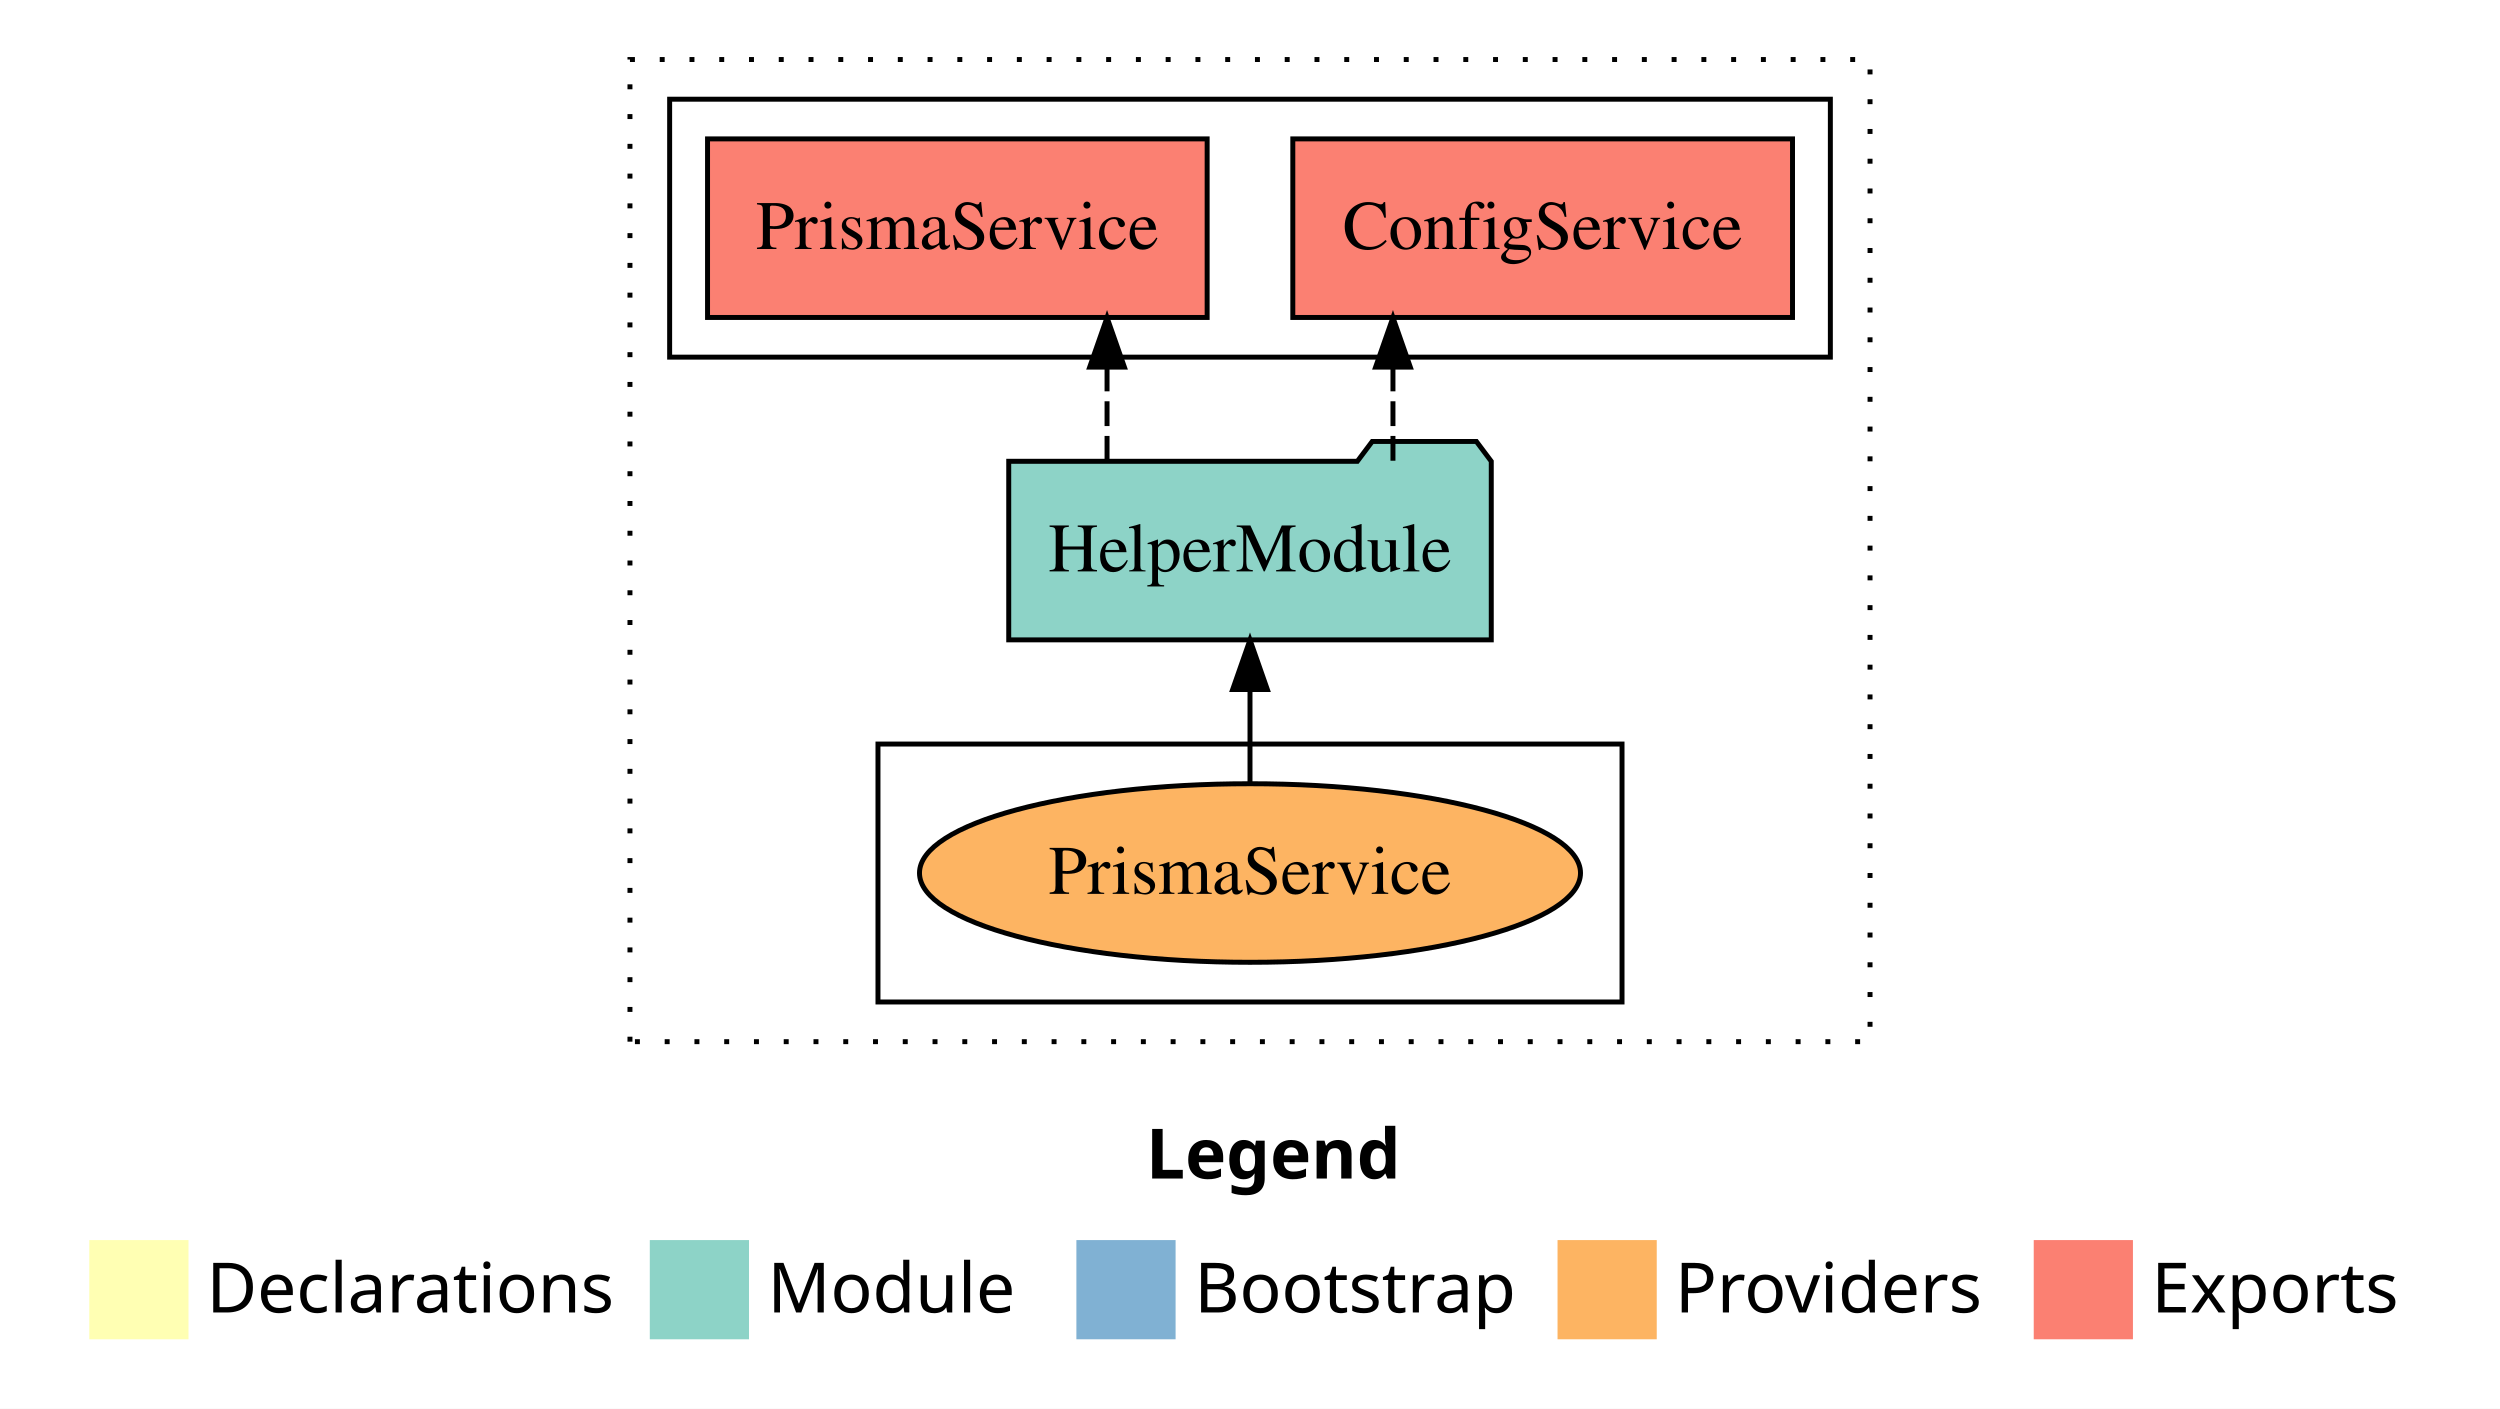
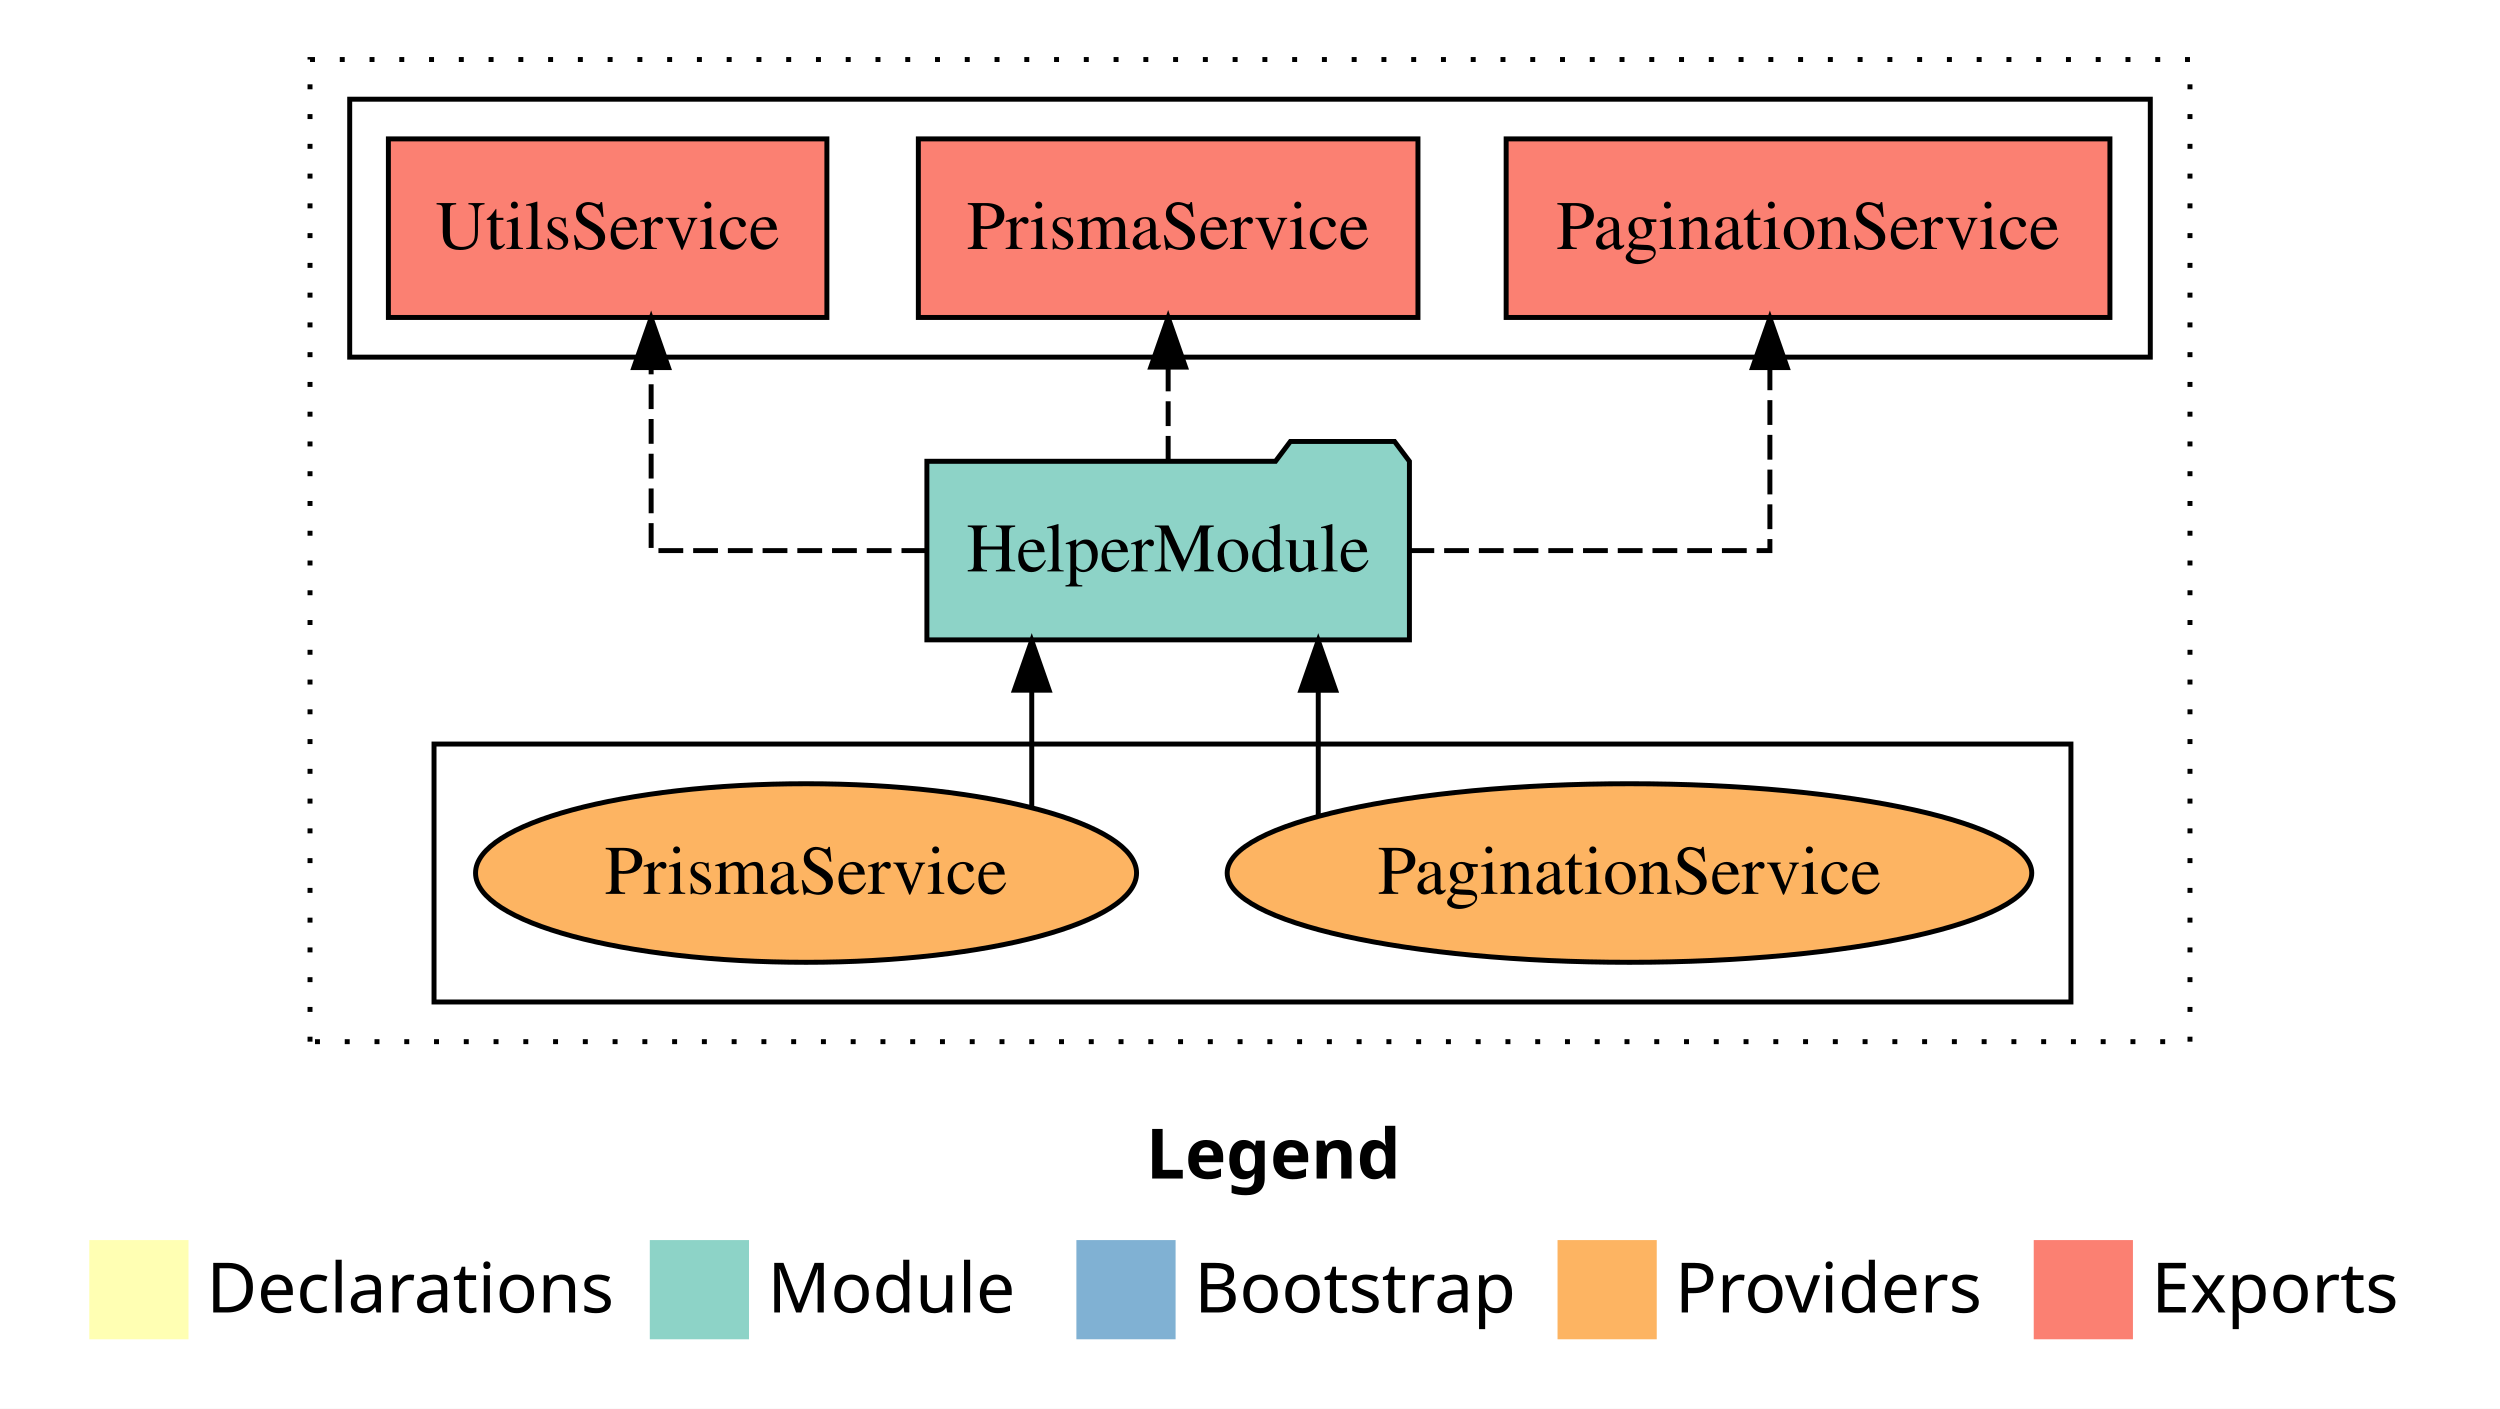
<svg xmlns="http://www.w3.org/2000/svg" width="504pt" height="284pt" viewBox="0.00 0.00 504.00 284.00">
  <g id="graph0" class="graph" transform="scale(1 1) rotate(0) translate(4 280)">
    <polygon fill="white" stroke="transparent" points="-4,4 -4,-280 500,-280 500,4 -4,4" />
    <text text-anchor="start" x="227.01" y="-42.4" font-family="Times-12" font-weight="bold" font-size="14.00">Legend</text>
    <polygon fill="#ffffb3" stroke="transparent" points="14,-10 14,-30 34,-30 34,-10 14,-10" />
    <text text-anchor="start" x="37.63" y="-15.4" font-family="Times-12" font-size="14.00">  Declarations</text>
    <polygon fill="#8dd3c7" stroke="transparent" points="127,-10 127,-30 147,-30 147,-10 127,-10" />
    <text text-anchor="start" x="150.73" y="-15.4" font-family="Times-12" font-size="14.00">  Module</text>
    <polygon fill="#80b1d3" stroke="transparent" points="213,-10 213,-30 233,-30 233,-10 213,-10" />
    <text text-anchor="start" x="236.78" y="-15.4" font-family="Times-12" font-size="14.00">  Bootstrap</text>
    <polygon fill="#fdb462" stroke="transparent" points="310,-10 310,-30 330,-30 330,-10 310,-10" />
    <text text-anchor="start" x="333.67" y="-15.4" font-family="Times-12" font-size="14.00">  Providers</text>
    <polygon fill="#fb8072" stroke="transparent" points="406,-10 406,-30 426,-30 426,-10 406,-10" />
    <text text-anchor="start" x="429.73" y="-15.4" font-family="Times-12" font-size="14.00">  Exports</text>
    <g id="clust1" class="cluster">
-       <polygon fill="none" stroke="black" stroke-dasharray="1,5" points="123,-70 123,-268 373,-268 373,-70 123,-70" />
+       <polygon fill="none" stroke="black" stroke-dasharray="1,5" points="58.5,-70 58.5,-268 437.5,-268 437.5,-70 58.5,-70" />
+     </g>
+     <g id="clust4" class="cluster">
+       <polygon fill="none" stroke="black" points="66.5,-208 66.5,-260 429.5,-260 429.5,-208 66.5,-208" />
    </g>
    <g id="clust6" class="cluster">
-       <polygon fill="none" stroke="black" points="173,-78 173,-130 323,-130 323,-78 173,-78" />
-     </g>
-     <g id="clust4" class="cluster">
-       <polygon fill="none" stroke="black" points="131,-208 131,-260 365,-260 365,-208 131,-208" />
+       <polygon fill="none" stroke="black" points="83.5,-78 83.5,-130 413.5,-130 413.5,-78 83.5,-78" />
    </g>
    <g id="node1" class="node">
-       <polygon fill="#fb8072" stroke="black" points="357.37,-252 256.63,-252 256.63,-216 357.37,-216 357.37,-252" />
-       <text text-anchor="middle" x="307" y="-229.8" font-family="Times,serif" font-size="14.00">ConfigService </text>
+       <polygon fill="#fb8072" stroke="black" points="421.36,-252 299.64,-252 299.64,-216 421.36,-216 421.36,-252" />
+       <text text-anchor="middle" x="360.5" y="-229.8" font-family="Times,serif" font-size="14.00">PaginationService </text>
    </g>
    <g id="node2" class="node">
-       <polygon fill="#fb8072" stroke="black" points="239.36,-252 138.64,-252 138.64,-216 239.36,-216 239.36,-252" />
-       <text text-anchor="middle" x="189" y="-229.8" font-family="Times,serif" font-size="14.00">PrismaService </text>
+       <polygon fill="#fb8072" stroke="black" points="281.86,-252 181.14,-252 181.14,-216 281.86,-216 281.86,-252" />
+       <text text-anchor="middle" x="231.5" y="-229.8" font-family="Times,serif" font-size="14.00">PrismaService </text>
    </g>
    <g id="node3" class="node">
-       <polygon fill="#8dd3c7" stroke="black" points="296.64,-187 293.64,-191 272.64,-191 269.64,-187 199.36,-187 199.36,-151 296.64,-151 296.64,-187" />
-       <text text-anchor="middle" x="248" y="-164.8" font-family="Times,serif" font-size="14.00">HelperModule</text>
+       <polygon fill="#fb8072" stroke="black" points="162.7,-252 74.3,-252 74.3,-216 162.7,-216 162.7,-252" />
+       <text text-anchor="middle" x="118.5" y="-229.8" font-family="Times,serif" font-size="14.00">UtilsService </text>
+     </g>
+     <g id="node4" class="node">
+       <polygon fill="#8dd3c7" stroke="black" points="280.14,-187 277.14,-191 256.14,-191 253.14,-187 182.86,-187 182.86,-151 280.14,-151 280.14,-187" />
+       <text text-anchor="middle" x="231.5" y="-164.8" font-family="Times,serif" font-size="14.00">HelperModule</text>
    </g>
    <g id="edge1" class="edge">
-       <path fill="none" stroke="black" stroke-dasharray="5,2" d="M276.82,-187.11C276.82,-187.11 276.82,-205.99 276.82,-205.99" />
-       <polygon fill="black" stroke="black" points="273.32,-205.99 276.82,-215.99 280.32,-205.99 273.32,-205.99" />
+       <path fill="none" stroke="black" stroke-dasharray="5,2" d="M280.14,-169C313.89,-169 352.81,-169 352.81,-169 352.81,-169 352.81,-205.89 352.81,-205.89" />
+       <polygon fill="black" stroke="black" points="349.31,-205.89 352.81,-215.89 356.31,-205.89 349.31,-205.89" />
    </g>
    <g id="edge2" class="edge">
-       <path fill="none" stroke="black" stroke-dasharray="5,2" d="M219.18,-187.11C219.18,-187.11 219.18,-205.99 219.18,-205.99" />
-       <polygon fill="black" stroke="black" points="215.68,-205.99 219.18,-215.99 222.68,-205.99 215.68,-205.99" />
-     </g>
-     <g id="node4" class="node">
-       <ellipse fill="#fdb462" stroke="black" cx="248" cy="-104" rx="66.63" ry="18" />
-       <text text-anchor="middle" x="248" y="-99.8" font-family="Times,serif" font-size="14.00">PrismaService</text>
+       <path fill="none" stroke="black" stroke-dasharray="5,2" d="M231.5,-187.11C231.5,-187.11 231.5,-205.99 231.5,-205.99" />
+       <polygon fill="black" stroke="black" points="228,-205.99 231.5,-215.99 235,-205.99 228,-205.99" />
    </g>
    <g id="edge3" class="edge">
-       <path fill="none" stroke="black" d="M248,-122.11C248,-122.11 248,-140.99 248,-140.99" />
-       <polygon fill="black" stroke="black" points="244.5,-140.99 248,-150.99 251.5,-140.99 244.5,-140.99" />
+       <path fill="none" stroke="black" stroke-dasharray="5,2" d="M182.74,-169C155.61,-169 127.27,-169 127.27,-169 127.27,-169 127.27,-205.89 127.27,-205.89" />
+       <polygon fill="black" stroke="black" points="123.77,-205.89 127.27,-215.89 130.77,-205.89 123.77,-205.89" />
+     </g>
+     <g id="node5" class="node">
+       <ellipse fill="#fdb462" stroke="black" cx="324.5" cy="-104" rx="81.1" ry="18" />
+       <text text-anchor="middle" x="324.5" y="-99.8" font-family="Times,serif" font-size="14.00">PaginationService</text>
+     </g>
+     <g id="edge4" class="edge">
+       <path fill="none" stroke="black" d="M261.76,-115.62C261.76,-115.62 261.76,-140.85 261.76,-140.85" />
+       <polygon fill="black" stroke="black" points="258.26,-140.85 261.76,-150.85 265.26,-140.85 258.26,-140.85" />
+     </g>
+     <g id="node6" class="node">
+       <ellipse fill="#fdb462" stroke="black" cx="158.5" cy="-104" rx="66.63" ry="18" />
+       <text text-anchor="middle" x="158.5" y="-99.8" font-family="Times,serif" font-size="14.00">PrismaService</text>
+     </g>
+     <g id="edge5" class="edge">
+       <path fill="none" stroke="black" d="M204,-117.47C204,-117.47 204,-140.86 204,-140.86" />
+       <polygon fill="black" stroke="black" points="200.5,-140.86 204,-150.86 207.5,-140.86 200.5,-140.86" />
    </g>
  </g>
</svg>
